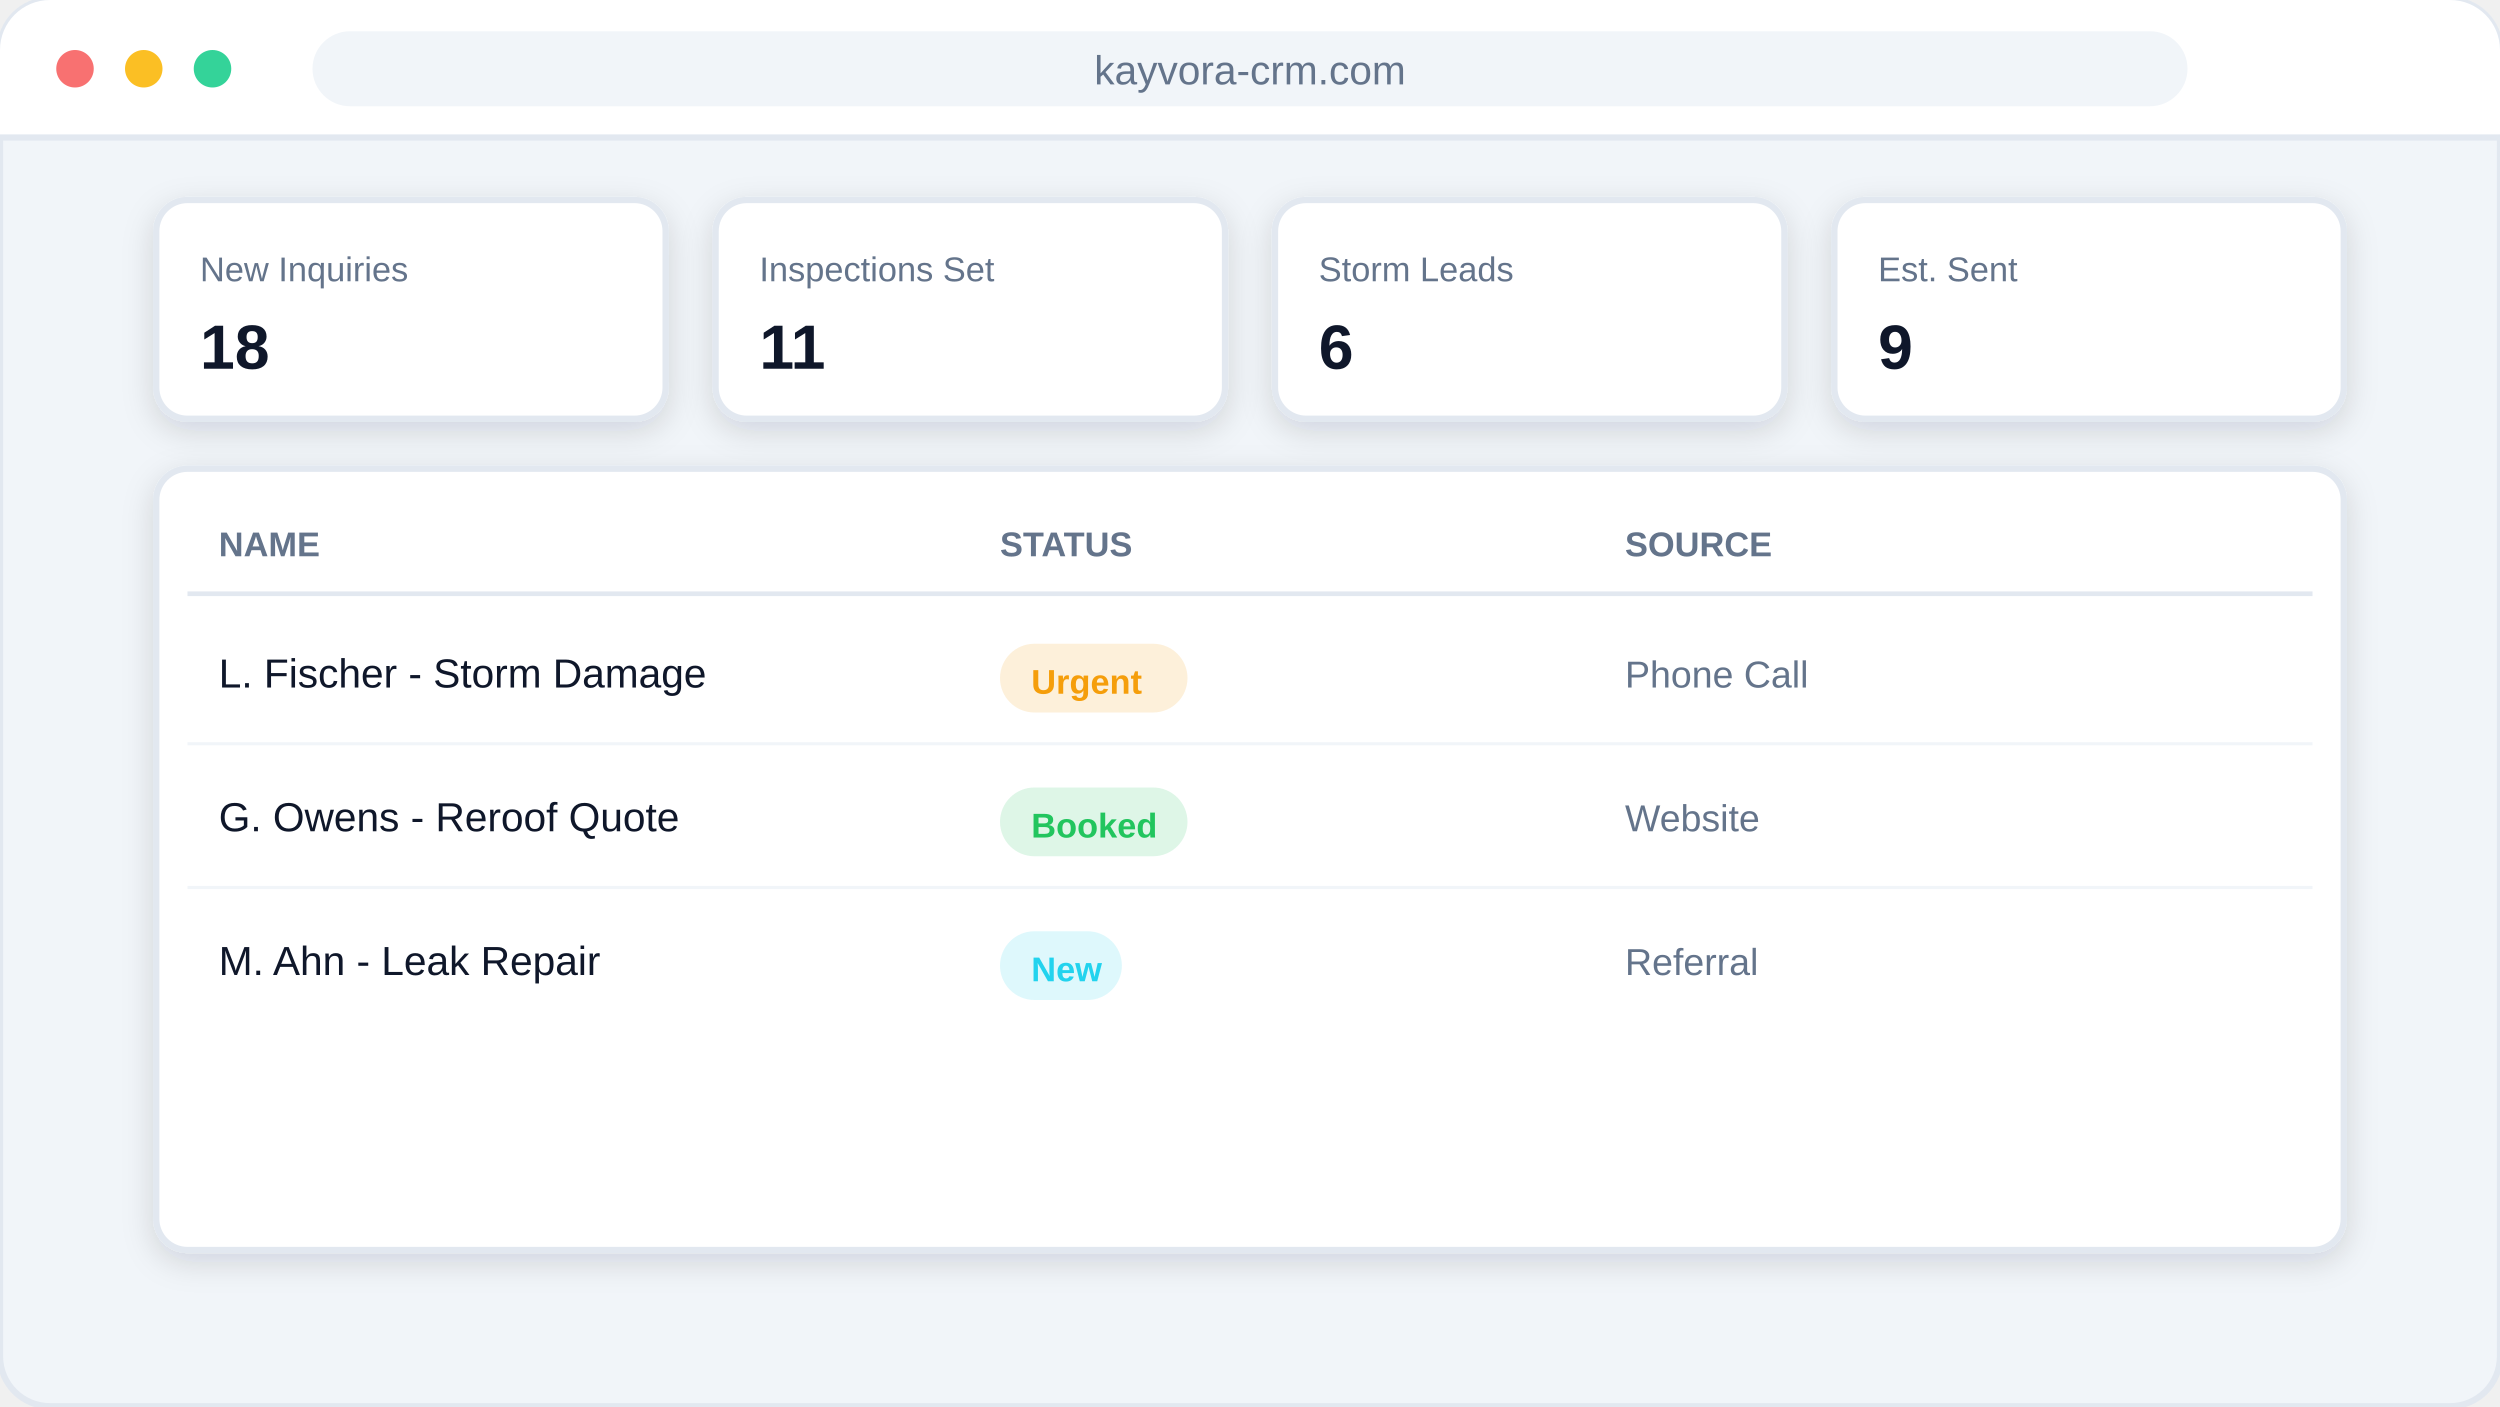
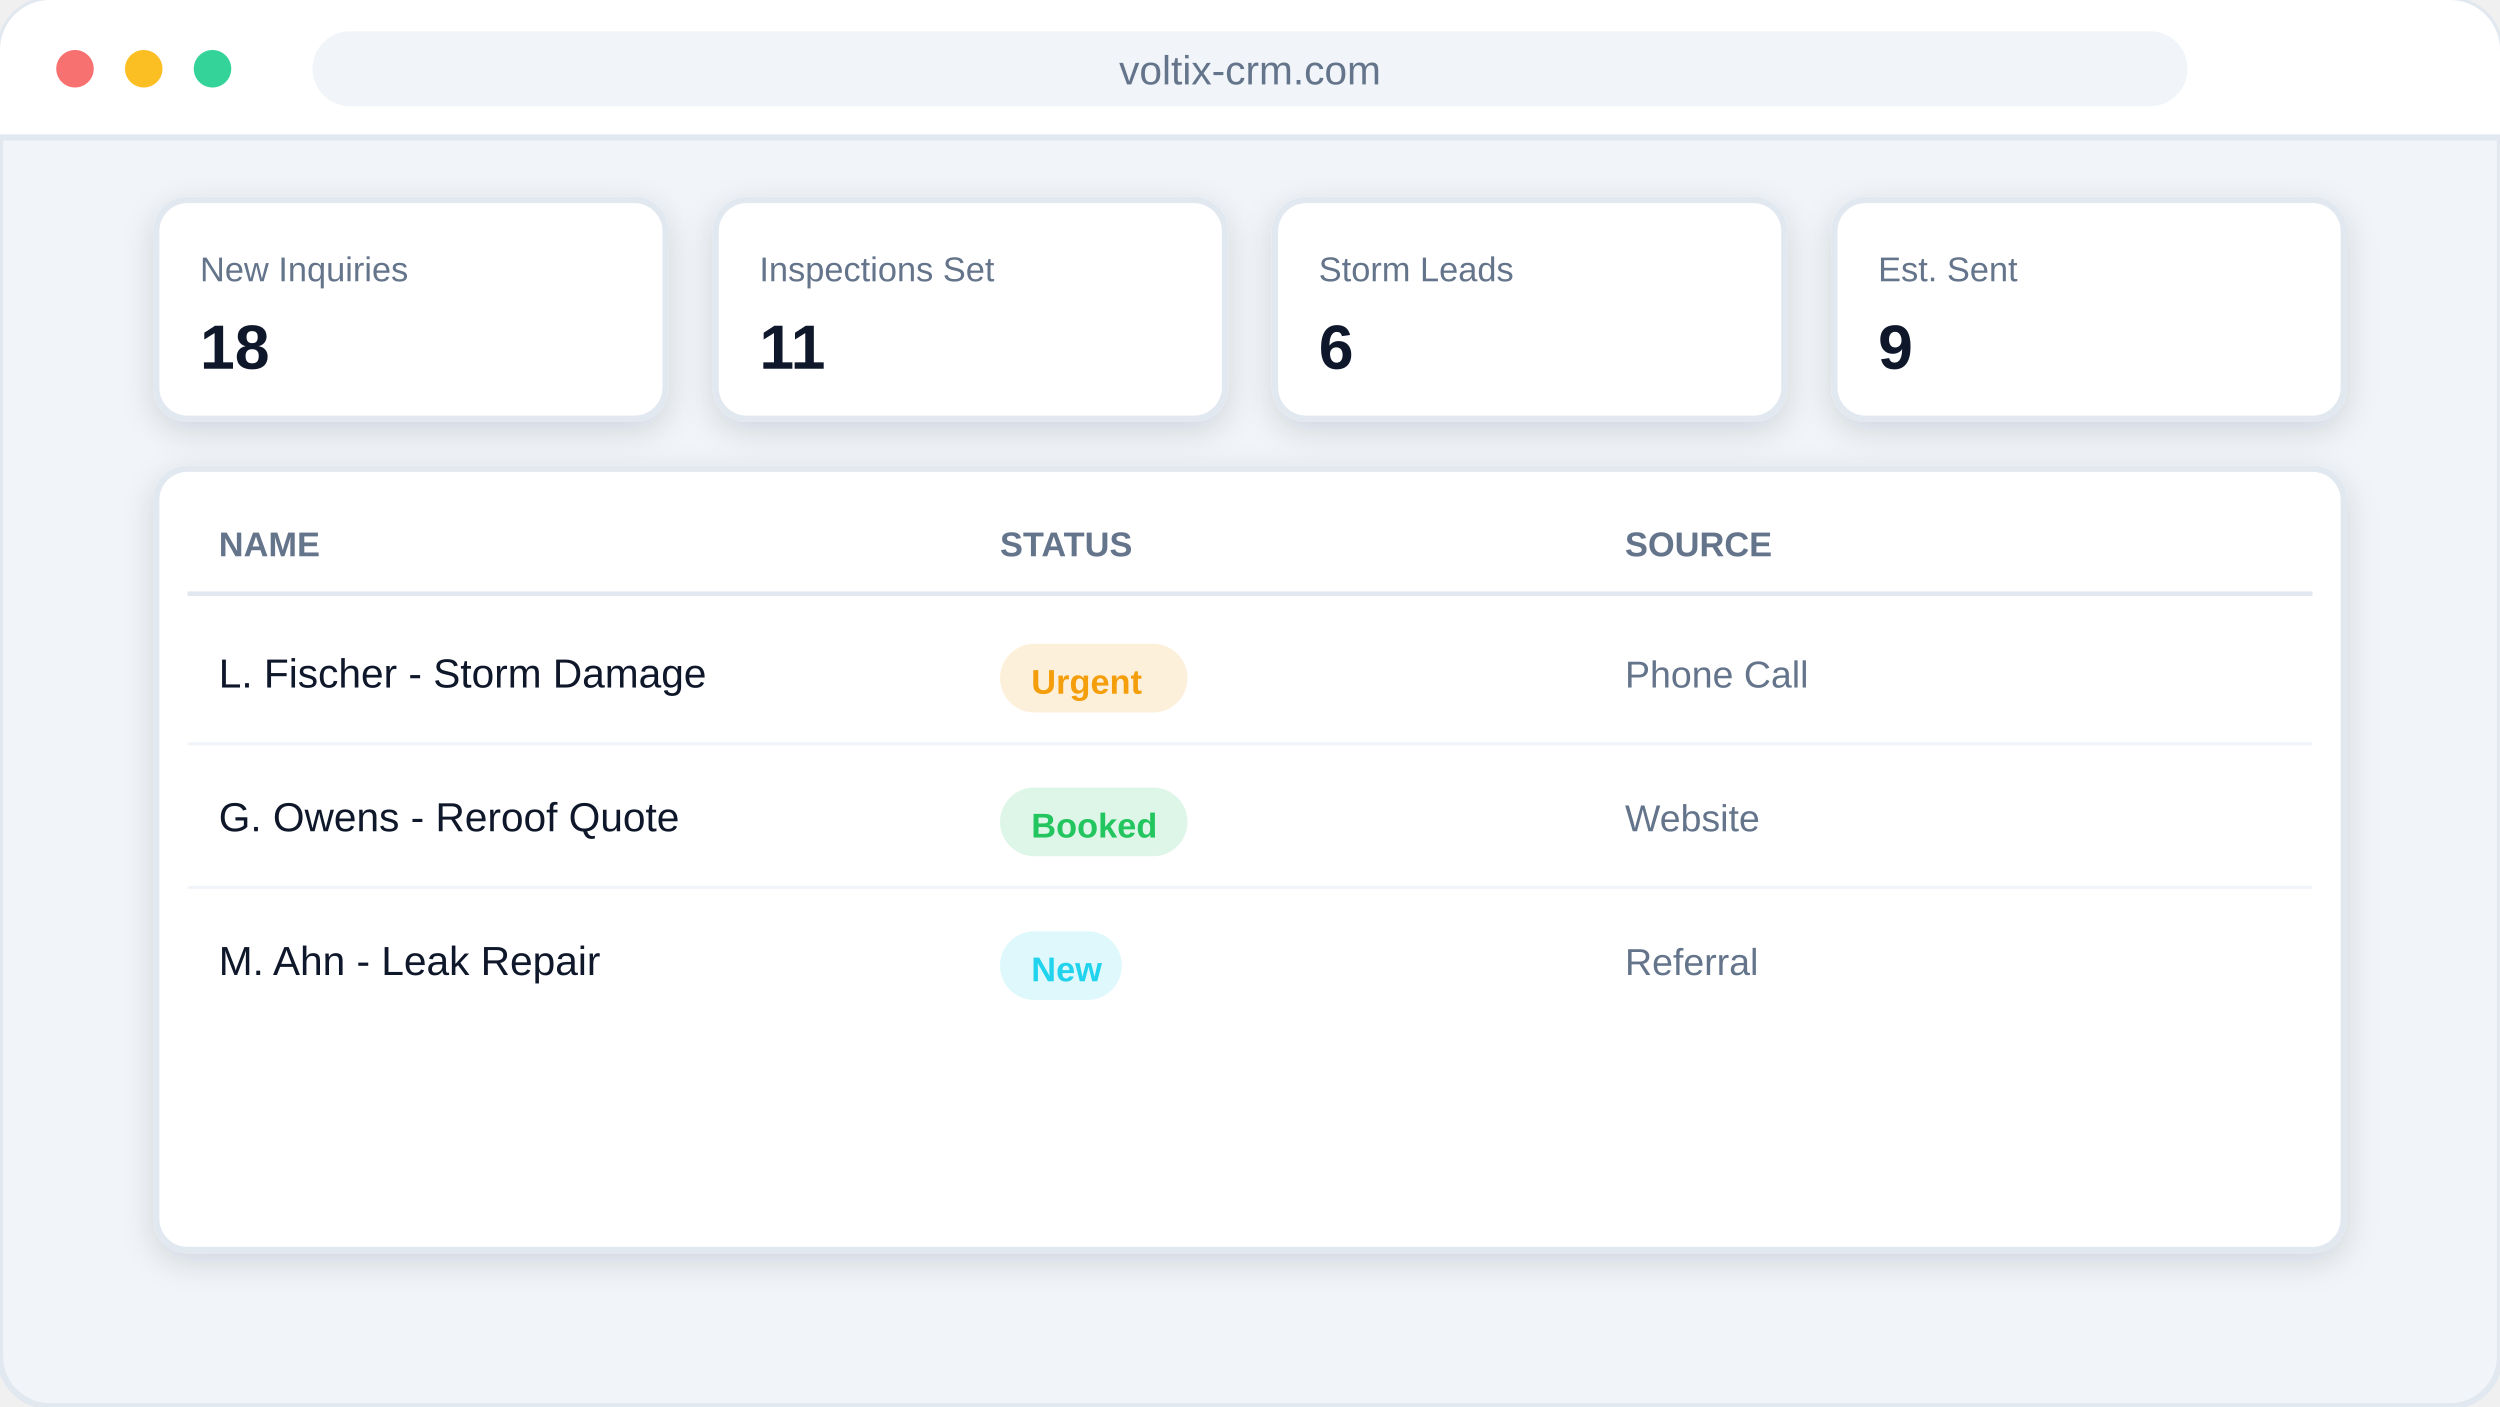
<svg xmlns="http://www.w3.org/2000/svg" viewBox="0 0 800 450">
  <defs>
    <filter id="soft-shadow" x="-40%" y="-40%" width="180%" height="180%">
      <feDropShadow dx="0" dy="6" stdDeviation="10" flood-color="#0F172A" flood-opacity="0.16" />
    </filter>
    <filter id="soft-shadow-sm" x="-60%" y="-60%" width="220%" height="220%">
      <feDropShadow dx="0" dy="3" stdDeviation="5" flood-color="#0F172A" flood-opacity="0.14" />
    </filter>
  </defs>
  <rect width="800" height="450" rx="16" fill="#F1F5F9" />
  <rect width="800" height="450" rx="16" fill="none" stroke="#E2E8F0" stroke-width="2" />
  <path d="M0 16 A16 16 0 0 1 16 0 L784 0 A16 16 0 0 1 800 16 L800 44 L0 44 Z" fill="#FFFFFF" />
  <line x1="0" y1="44" x2="800" y2="44" stroke="#E2E8F0" stroke-width="2" />
  <circle cx="24" cy="22" r="6" fill="#F87171" />
  <circle cx="46" cy="22" r="6" fill="#FBBF24" />
  <circle cx="68" cy="22" r="6" fill="#34D399" />
  <rect x="100" y="10" width="600" height="24" rx="12" fill="#F1F5F9" />
-   <text x="400.0" y="27" font-family="Arial, Helvetica, sans-serif" font-size="13" fill="#64748B" text-anchor="middle">kayvora-crm.com</text>
+   <text x="400.0" y="27" font-family="Arial, Helvetica, sans-serif" font-size="13" fill="#64748B" text-anchor="middle">voltix-crm.com</text>
  <rect x="50.0" y="64" width="163.0" height="70" rx="10" fill="#FFFFFF" stroke="#E2E8F0" stroke-width="2" filter="url(#soft-shadow-sm)" />
  <text x="64.0" y="90" font-family="Arial, Helvetica, sans-serif" font-size="11" fill="#64748B">New Inquiries</text>
  <text x="64.0" y="118" font-family="Arial, Helvetica, sans-serif" font-size="20" font-weight="800" fill="#0F172A">18</text>
  <rect x="229.0" y="64" width="163.0" height="70" rx="10" fill="#FFFFFF" stroke="#E2E8F0" stroke-width="2" filter="url(#soft-shadow-sm)" />
  <text x="243.0" y="90" font-family="Arial, Helvetica, sans-serif" font-size="11" fill="#64748B">Inspections Set</text>
  <text x="243.0" y="118" font-family="Arial, Helvetica, sans-serif" font-size="20" font-weight="800" fill="#0F172A">11</text>
  <rect x="408.0" y="64" width="163.0" height="70" rx="10" fill="#FFFFFF" stroke="#E2E8F0" stroke-width="2" filter="url(#soft-shadow-sm)" />
  <text x="422.0" y="90" font-family="Arial, Helvetica, sans-serif" font-size="11" fill="#64748B">Storm Leads</text>
  <text x="422.0" y="118" font-family="Arial, Helvetica, sans-serif" font-size="20" font-weight="800" fill="#0F172A">6</text>
  <rect x="587.0" y="64" width="163.0" height="70" rx="10" fill="#FFFFFF" stroke="#E2E8F0" stroke-width="2" filter="url(#soft-shadow-sm)" />
  <text x="601.0" y="90" font-family="Arial, Helvetica, sans-serif" font-size="11" fill="#64748B">Est. Sent</text>
  <text x="601.0" y="118" font-family="Arial, Helvetica, sans-serif" font-size="20" font-weight="800" fill="#0F172A">9</text>
  <rect x="50" y="150" width="700" height="250" rx="10" fill="#FFFFFF" stroke="#E2E8F0" stroke-width="2" filter="url(#soft-shadow-sm)" />
  <text x="70" y="178" font-family="Arial, Helvetica, sans-serif" font-size="11" font-weight="700" fill="#64748B">NAME</text>
  <text x="320" y="178" font-family="Arial, Helvetica, sans-serif" font-size="11" font-weight="700" fill="#64748B">STATUS</text>
  <text x="520" y="178" font-family="Arial, Helvetica, sans-serif" font-size="11" font-weight="700" fill="#64748B">SOURCE</text>
  <line x1="60" y1="190" x2="740" y2="190" stroke="#E2E8F0" stroke-width="1.5" />
  <text x="70" y="220" font-family="Arial, Helvetica, sans-serif" font-size="13" fill="#0F172A">L. Fischer - Storm Damage</text>
  <rect x="320" y="206" width="60" height="22" rx="11" fill="#F59E0B" fill-opacity="0.15" />
  <text x="330" y="222" font-family="Arial, Helvetica, sans-serif" font-size="11" font-weight="700" fill="#F59E0B">Urgent</text>
  <text x="520" y="220" font-family="Arial, Helvetica, sans-serif" font-size="12" fill="#64748B">Phone Call</text>
  <line x1="60" y1="238" x2="740" y2="238" stroke="#F1F5F9" stroke-width="1" />
  <text x="70" y="266" font-family="Arial, Helvetica, sans-serif" font-size="13" fill="#0F172A">G. Owens - Reroof Quote</text>
  <rect x="320" y="252" width="60" height="22" rx="11" fill="#22C55E" fill-opacity="0.15" />
  <text x="330" y="268" font-family="Arial, Helvetica, sans-serif" font-size="11" font-weight="700" fill="#22C55E">Booked</text>
  <text x="520" y="266" font-family="Arial, Helvetica, sans-serif" font-size="12" fill="#64748B">Website</text>
  <line x1="60" y1="284" x2="740" y2="284" stroke="#F1F5F9" stroke-width="1" />
  <text x="70" y="312" font-family="Arial, Helvetica, sans-serif" font-size="13" fill="#0F172A">M. Ahn - Leak Repair</text>
  <rect x="320" y="298" width="39" height="22" rx="11" fill="#22D3EE" fill-opacity="0.15" />
  <text x="330" y="314" font-family="Arial, Helvetica, sans-serif" font-size="11" font-weight="700" fill="#22D3EE">New</text>
  <text x="520" y="312" font-family="Arial, Helvetica, sans-serif" font-size="12" fill="#64748B">Referral</text>
</svg>
